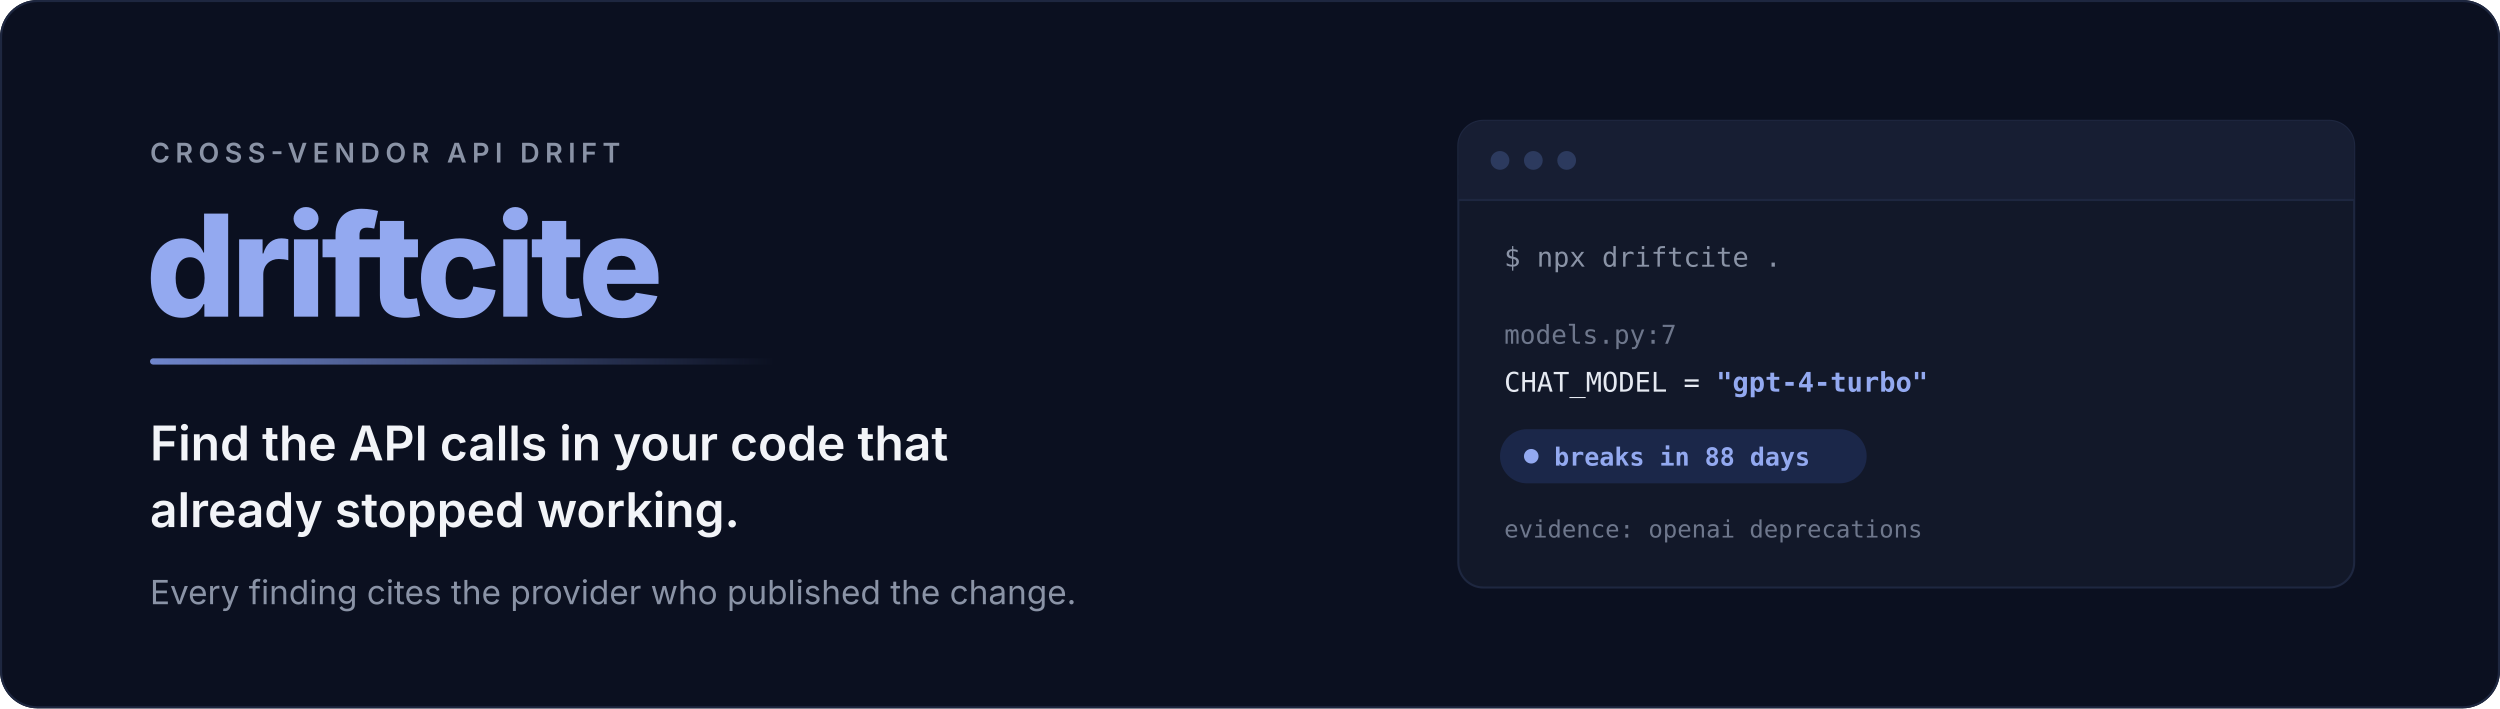
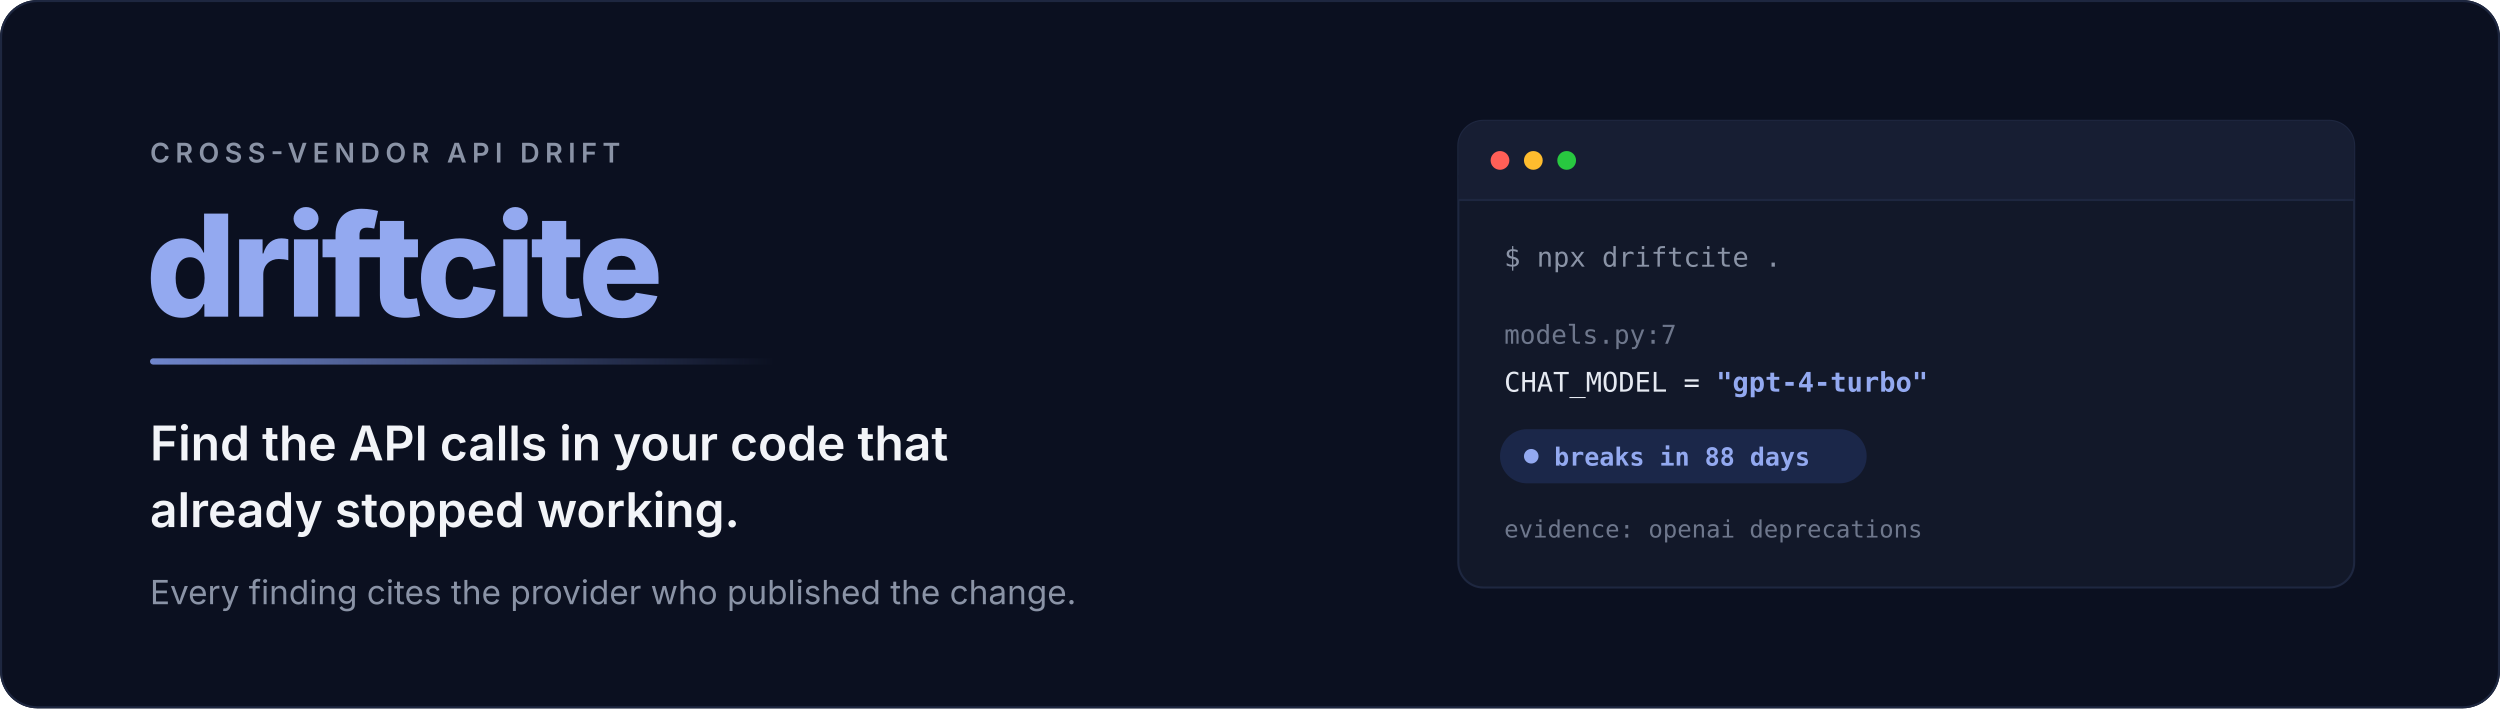
<svg xmlns="http://www.w3.org/2000/svg" width="1200" height="340" viewBox="0 0 1200 340" role="img" aria-label="driftcite: find the API calls in your code that already stopped working">
  <defs>
    <style>
      .wordmark { font-family: 'Plus Jakarta Sans','Inter',-apple-system,BlinkMacSystemFont,'Segoe UI',system-ui,sans-serif; font-weight: 800; }
      .sans     { font-family: 'Hanken Grotesk','Inter',-apple-system,BlinkMacSystemFont,'Segoe UI',system-ui,sans-serif; }
      .mono     { font-family: 'JetBrains Mono','SFMono-Regular',Menlo,Consolas,ui-monospace,monospace; }
    </style>
    <linearGradient id="ruleDark" x1="0" y1="0" x2="1" y2="0">
      <stop offset="0%" stop-color="#7B93E0" stop-opacity="0.9" />
      <stop offset="100%" stop-color="#7B93E0" stop-opacity="0" />
    </linearGradient>
  </defs>
  <rect width="1200" height="340" rx="18" fill="#0B1020" />
  <rect x="0.5" y="0.5" width="1199" height="339" rx="17.5" fill="none" stroke="#1E2740" />
  <text class="sans" x="72" y="78" font-size="13" font-weight="600" letter-spacing="2.6" fill="#8A93A6">CROSS-VENDOR API DRIFT</text>
  <text class="wordmark" x="70" y="152" font-size="68" letter-spacing="-2.4" fill="#93A9F0">driftcite</text>
  <rect x="72" y="172" width="300" height="3" rx="1.5" fill="url(#ruleDark)" />
  <text class="sans" x="72" y="221" font-size="23" font-weight="600" fill="#F2F4F8">Find the API calls in your code that</text>
  <text class="sans" x="72" y="253" font-size="23" font-weight="600" fill="#F2F4F8">already stopped working.</text>
  <text class="sans" x="72" y="290" font-size="16" fill="#8A93A6">Every finding cites the provider who published the change.</text>
  <g transform="translate(700,58)">
    <rect x="0" y="0" width="430" height="224" rx="12" fill="#121829" stroke="#1E2740" />
    <rect x="0" y="0" width="430" height="38" rx="12" fill="#171E33" />
    <rect x="0" y="26" width="430" height="12" fill="#171E33" />
-     <circle cx="20" cy="19" r="4.5" fill="#2C3A5E" />
-     <circle cx="36" cy="19" r="4.5" fill="#2C3A5E" />
-     <circle cx="52" cy="19" r="4.5" fill="#2C3A5E" />
+     <circle cx="20" cy="19" r="4.5" fill="#FF5F57" />
+     <circle cx="36" cy="19" r="4.5" fill="#FEBC2E" />
+     <circle cx="52" cy="19" r="4.5" fill="#28C840" />
    <line x1="0" y1="38" x2="430" y2="38" stroke="#1E2740" />
    <text class="mono" x="22" y="70" font-size="13" fill="#8A93A6">$ npx driftcite .</text>
    <text class="mono" x="22" y="107" font-size="12.5" fill="#6E778C">models.py:7</text>
    <text class="mono" x="22" y="130" font-size="13" fill="#E6EAF2">CHAT_MODEL = <tspan fill="#93A9F0" font-weight="600">"gpt-4-turbo"</tspan>
    </text>
    <rect x="20" y="148" width="176" height="26" rx="13" fill="#1B2749" />
    <circle cx="35" cy="161" r="3.5" fill="#93A9F0" />
    <text class="mono" x="46" y="165.5" font-size="12" font-weight="600" fill="#93A9F0">breaks in 88 days</text>
    <text class="mono" x="22" y="200" font-size="11.5" fill="#6E778C">evidence: openai deprecations</text>
  </g>
</svg>
